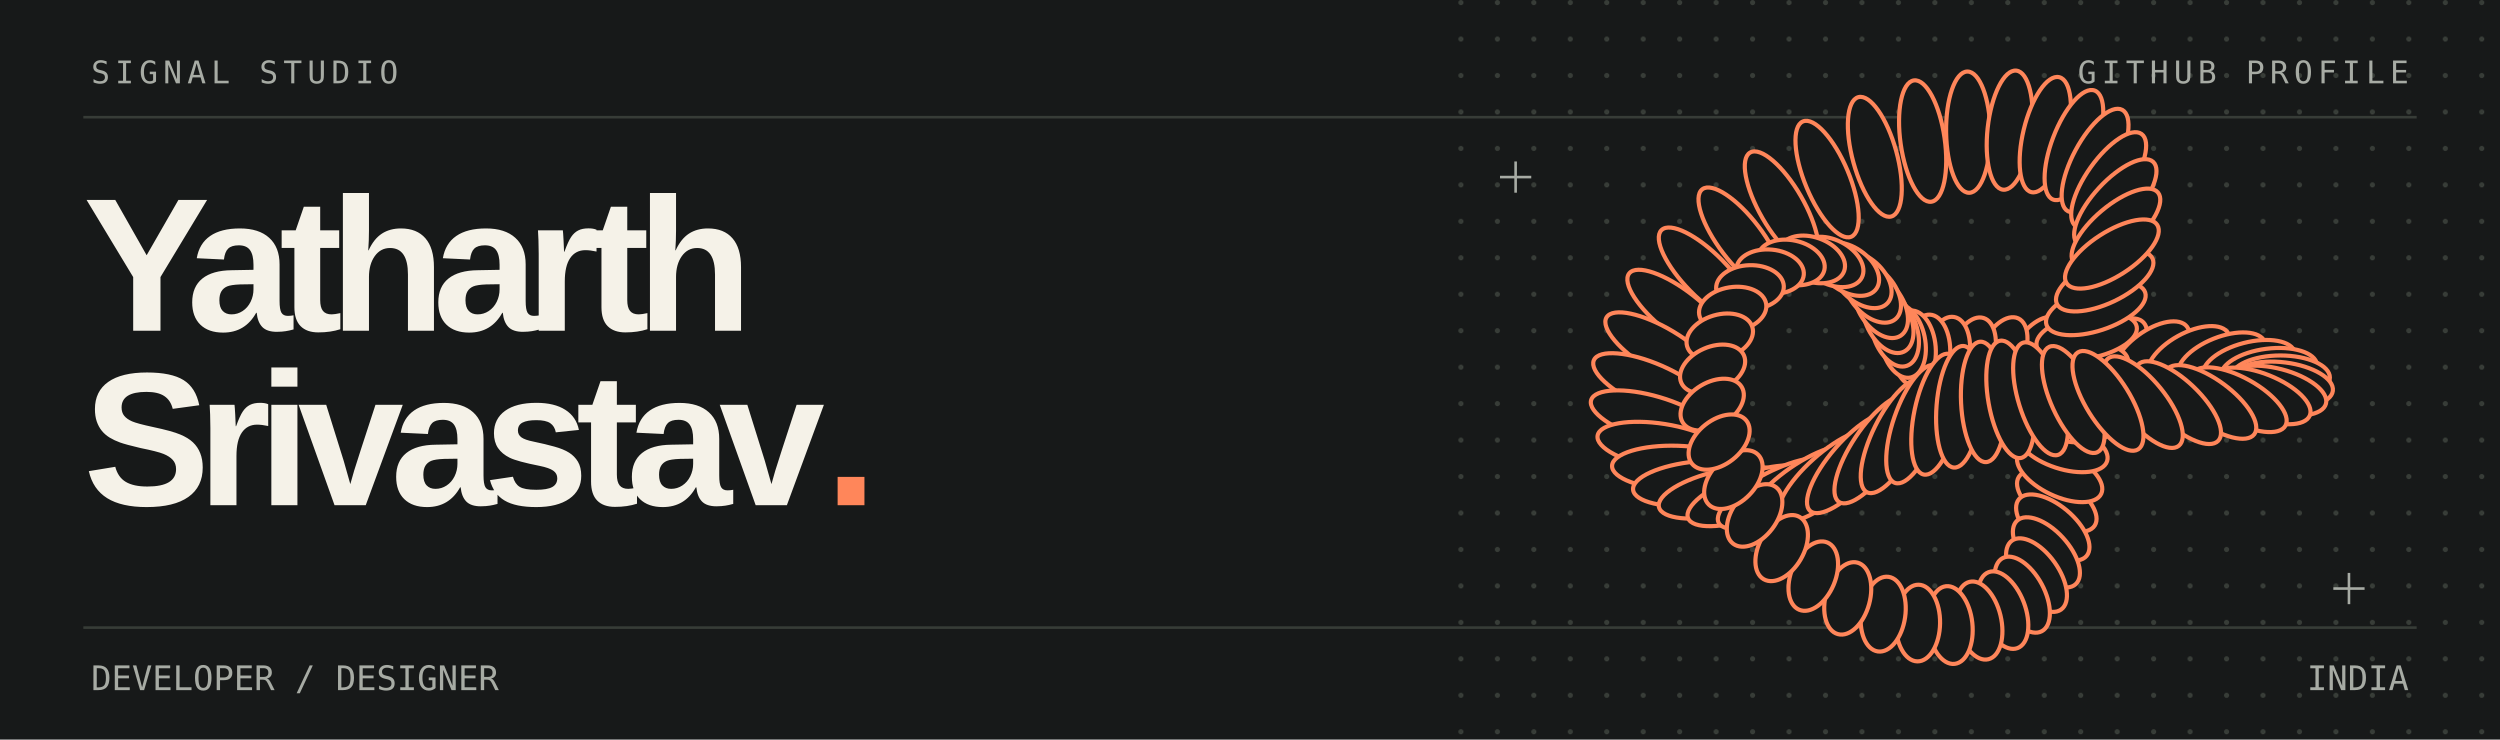
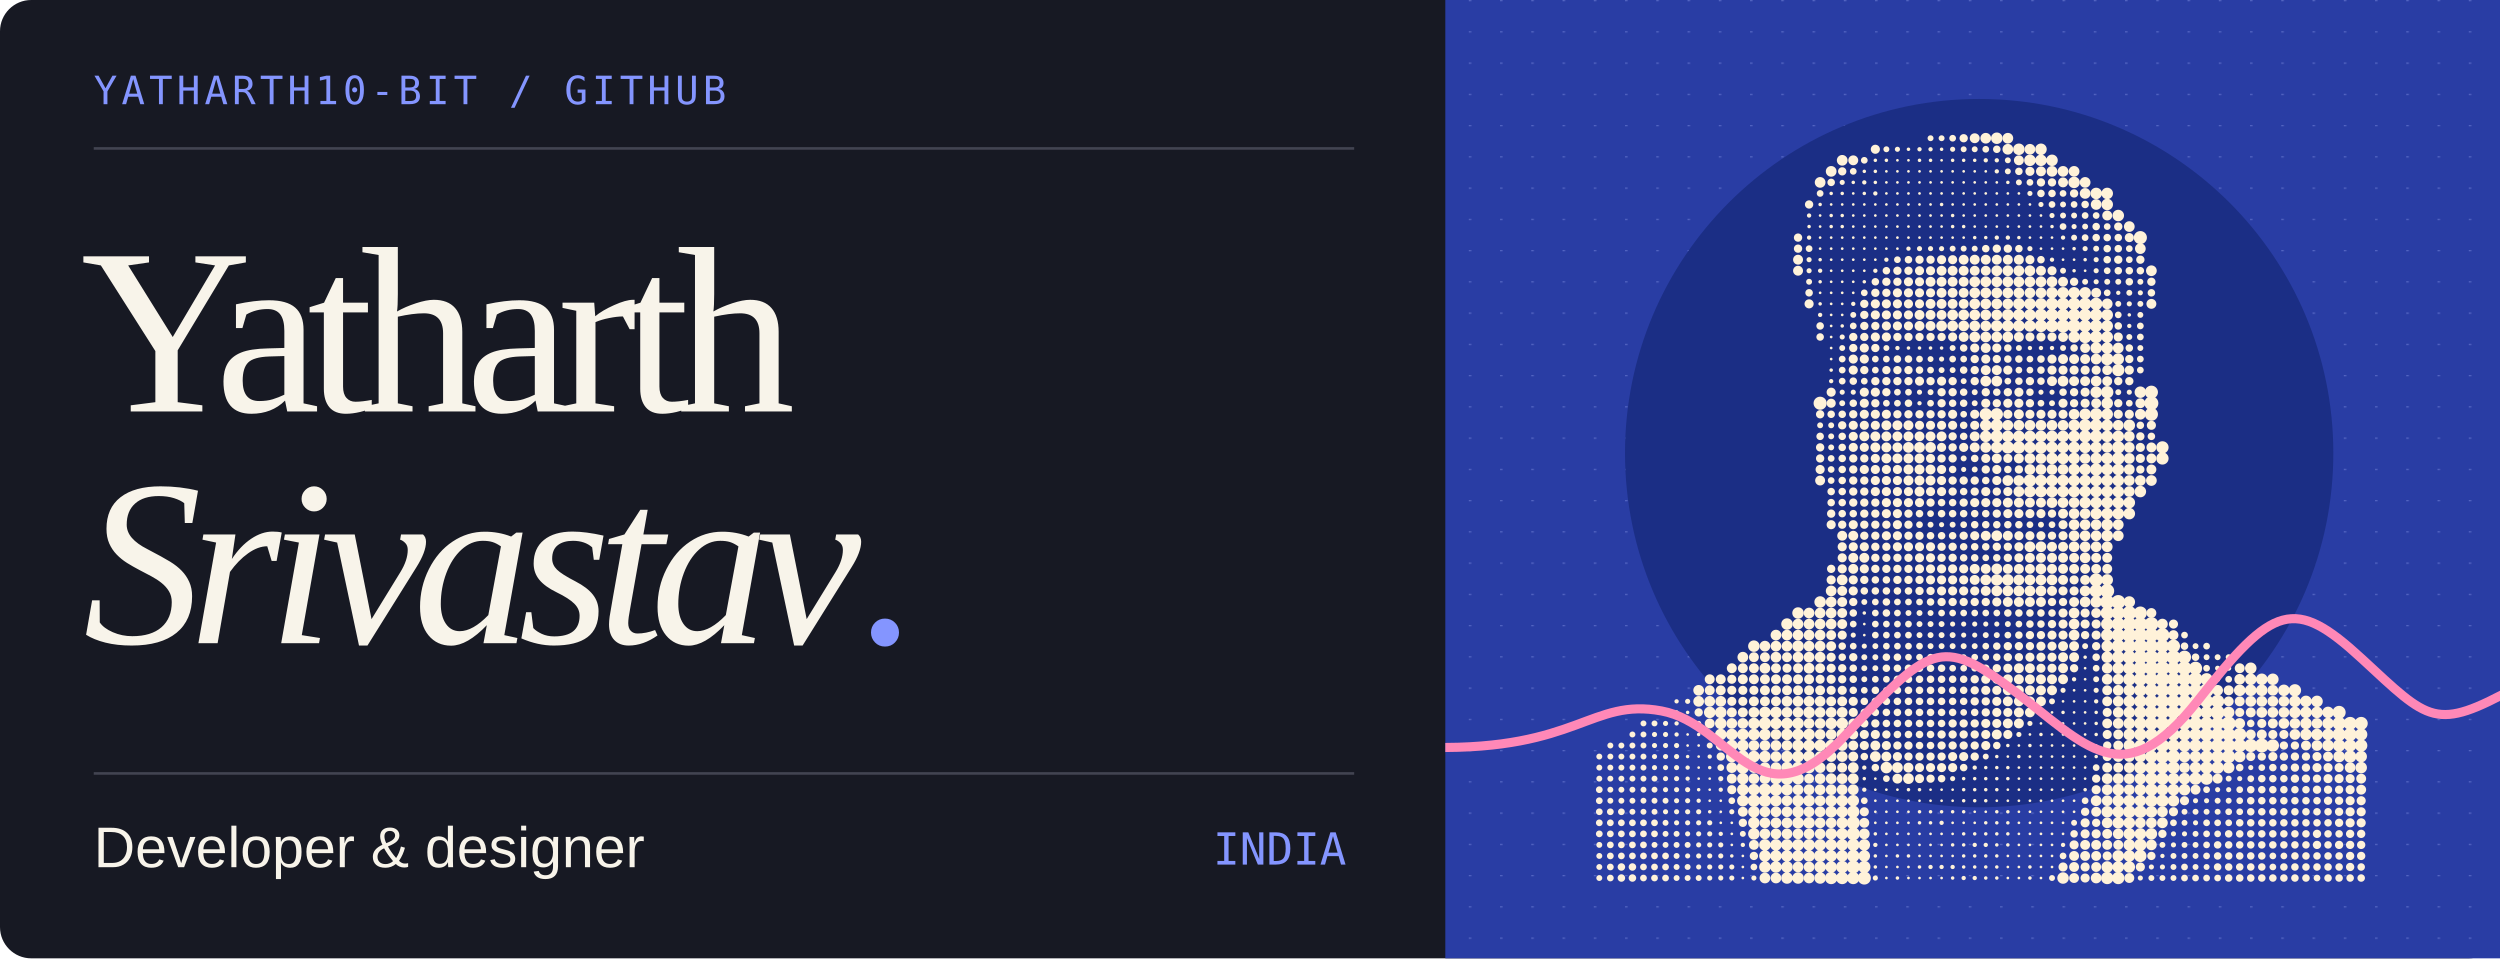
- <svg xmlns="http://www.w3.org/2000/svg" viewBox="0 0 960 284" role="img" aria-labelledby="t d">
+ <svg xmlns="http://www.w3.org/2000/svg" viewBox="0 0 960 368" role="img" aria-labelledby="title desc">
  <defs>
-     <pattern id="dots" width="14" height="14" patternUnits="userSpaceOnUse">
-       <circle fill="#373c37" cx="1" cy="1" r="1" />
+     <clipPath id="plate">
+       <rect x="555" y="0" width="405" height="368" />
+     </clipPath>
+     <pattern id="screen" width="12" height="12" patternUnits="userSpaceOnUse">
+       <path d="M0 0h1" stroke="#abb7ff" stroke-opacity=".3" />
    </pattern>
  </defs>
-   <style>@keyframes enter{from{opacity:.45;transform:translateY(3px)}to{opacity:1;transform:none}}@media(prefers-reduced-motion:no-preference){.sculpture{animation:enter 1.3s ease-out both}}</style>
-   <rect width="960" height="284" fill="#171919" />
-   <rect x="555" width="405" height="284" fill="url(#dots)" />
-   <path d="M32 45H928M32 241H928" stroke="#373c37" />
-   <g font-family="ui-monospace, SFMono-Regular, Consolas, monospace" font-size="12" fill="#a7aba4" letter-spacing="2">
-     <text x="35" y="32">SIGNAL STUDIO</text>
-     <text x="925" y="32" text-anchor="end">GITHUB PROFILE</text>
+   <style>@media(prefers-reduced-motion:no-preference){.trace{stroke-dasharray:1;animation:draw 2.8s ease-out 1 both}@keyframes draw{from{stroke-dashoffset:1}to{stroke-dashoffset:0}}}</style>
+   <rect width="960" height="368" rx="12" fill="#171923" />
+   <g clip-path="url(#plate)">
+     <rect x="555" width="405" height="368" fill="#293da4" />
+     <rect x="555" width="405" height="368" fill="url(#screen)" />
+     <circle cx="760" cy="174" r="136" fill="#1b2e85" />
+     <g transform="translate(612 34) scale(1.06)" fill="none" stroke="#fff2d9" stroke-linecap="round">
+       <path d="" stroke-width="0.68" />
+       <path d="M110 26h.02M114 26h.02M126 26h.02M106 30h.02M110 30h.02M114 30h.02M118 30h.02M122 30h.02M126 30h.02M130 30h.02M134 30h.02M138 30h.02M142 30h.02M106 34h.02M110 34h.02M114 34h.02M118 34h.02M122 34h.02M126 34h.02M130 34h.02M134 34h.02M138 34h.02M142 34h.02M146 34h.02M94 38h.02M106 38h.02M110 38h.02M114 38h.02M118 38h.02M122 38h.02M126 38h.02M130 38h.02M134 38h.02M138 38h.02M142 38h.02M146 38h.02M150 38h.02M154 38h.02M86 42h.02M90 42h.02M94 42h.02M98 42h.02M102 42h.02M106 42h.02M110 42h.02M114 42h.02M118 42h.02M122 42h.02M130 42h.02M134 42h.02M138 42h.02M142 42h.02M146 42h.02M150 42h.02M154 42h.02M158 42h.02M82 46h.02M94 46h.02M98 46h.02M102 46h.02M106 46h.02M110 46h.02M114 46h.02M118 46h.02M122 46h.02M126 46h.02M134 46h.02M138 46h.02M142 46h.02M146 46h.02M150 46h.02M154 46h.02M158 46h.02M162 46h.02M82 50h.02M94 50h.02M98 50h.02M102 50h.02M106 50h.02M110 50h.02M114 50h.02M118 50h.02M122 50h.02M126 50h.02M138 50h.02M142 50h.02M146 50h.02M150 50h.02M154 50h.02M158 50h.02M162 50h.02M82 54h.02M86 54h.02M90 54h.02M94 54h.02M98 54h.02M102 54h.02M106 54h.02M110 54h.02M114 54h.02M118 54h.02M122 54h.02M126 54h.02M130 54h.02M134 54h.02M158 54h.02M162 54h.02M166 54h.02M82 58h.02M86 58h.02M90 58h.02M94 58h.02M98 58h.02M102 58h.02M106 58h.02M110 58h.02M162 58h.02M166 58h.02M170 58h.02M86 62h.02M90 62h.02M94 62h.02M98 62h.02M102 62h.02M170 62h.02M174 62h.02M86 66h.02M90 66h.02M94 66h.02M98 66h.02M178 66h.02M86 70h.02M90 70h.02M94 70h.02M82 74h.02M86 74h.02M90 74h.02M94 74h.02M86 78h.02M90 78h.02M86 82h.02M90 82h.02M86 86h.02M86 90h.02M86 94h.02M86 98h.02M98 194h.02M98 198h.02M178 210h.02M178 214h.02M174 218h.02M178 218h.02M170 222h.02M174 222h.02M178 222h.02M166 226h.02M174 226h.02M178 226h.02M34 230h.02M162 230h.02M170 230h.02M174 230h.02M178 230h.02M34 234h.02M158 234h.02M166 234h.02M170 234h.02M174 234h.02M178 234h.02M34 238h.02M38 238h.02M154 238h.02M162 238h.02M166 238h.02M170 238h.02M174 238h.02M178 238h.02M182 238h.02M38 242h.02M150 242h.02M158 242h.02M162 242h.02M166 242h.02M170 242h.02M174 242h.02M178 242h.02M38 246h.02M154 246h.02M158 246h.02M162 246h.02M166 246h.02M170 246h.02M174 246h.02M178 246h.02M38 250h.02M42 250h.02M102 250h.02M154 250h.02M158 250h.02M162 250h.02M166 250h.02M170 250h.02M174 250h.02M178 250h.02M42 254h.02M102 254h.02M106 254h.02M110 254h.02M122 254h.02M126 254h.02M130 254h.02M150 254h.02M154 254h.02M158 254h.02M162 254h.02M166 254h.02M170 254h.02M174 254h.02M42 258h.02M46 258h.02M102 258h.02M106 258h.02M110 258h.02M114 258h.02M118 258h.02M122 258h.02M126 258h.02M130 258h.02M146 258h.02M150 258h.02M154 258h.02M158 258h.02M162 258h.02M166 258h.02M170 258h.02M174 258h.02M46 262h.02M102 262h.02M106 262h.02M110 262h.02M114 262h.02M138 262h.02M142 262h.02M154 262h.02M158 262h.02M162 262h.02M166 262h.02M170 262h.02M174 262h.02M46 266h.02M50 266h.02M102 266h.02M106 266h.02M110 266h.02M114 266h.02M130 266h.02M134 266h.02M138 266h.02M154 266h.02M158 266h.02M162 266h.02M166 266h.02M170 266h.02M50 270h.02M106 270h.02M110 270h.02M114 270h.02M118 270h.02M122 270h.02M126 270h.02M130 270h.02M154 270h.02M158 270h.02M162 270h.02M166 270h.02M170 270h.02M50 274h.02M106 274h.02M110 274h.02M114 274h.02M118 274h.02M122 274h.02M126 274h.02M154 274h.02M158 274h.02M162 274h.02M166 274h.02M54 278h.02M106 278h.02M118 278h.02M122 278h.02M126 278h.02M130 278h.02M150 278h.02M154 278h.02M158 278h.02M162 278h.02M166 278h.02M54 282h.02M106 282h.02M110 282h.02M114 282h.02M150 282h.02M154 282h.02M162 282h.02M166 282h.02M54 286h.02M106 286h.02M114 286h.02M118 286h.02M122 286h.02M126 286h.02M150 286h.02M154 286h.02M162 286h.02" stroke-width="0.97" />
+       <path d="M114 22h.02M126 22h.02M102 26h.02M106 26h.02M118 26h.02M122 26h.02M130 26h.02M134 26h.02M138 26h.02M98 30h.02M102 30h.02M94 34h.02M102 34h.02M150 34h.02M86 38h.02M90 38h.02M98 38h.02M82 42h.02M126 42h.02M86 46h.02M90 46h.02M130 46h.02M78 50h.02M86 50h.02M90 50h.02M130 50h.02M134 50h.02M166 50h.02M138 54h.02M142 54h.02M154 54h.02M174 58h.02M82 62h.02M178 62h.02M174 66h.02M82 70h.02M98 70h.02M82 78h.02M194 82h.02M90 86h.02M114 94h.02M118 94h.02M122 94h.02M126 94h.02M86 102h.02M98 190h.02M178 206h.02M34 226h.02M170 226h.02M182 226h.02M166 230h.02M182 230h.02M38 234h.02M162 234h.02M182 234h.02M150 238h.02M158 238h.02M34 242h.02M146 242h.02M154 242h.02M182 242h.02M42 246h.02M142 246h.02M146 246h.02M150 246h.02M98 250h.02M134 250h.02M138 250h.02M142 250h.02M146 250h.02M150 250h.02M38 254h.02M114 254h.02M118 254h.02M134 254h.02M138 254h.02M142 254h.02M146 254h.02M178 254h.02M134 258h.02M138 258h.02M142 258h.02M42 262h.02M118 262h.02M122 262h.02M126 262h.02M130 262h.02M134 262h.02M146 262h.02M150 262h.02M118 266h.02M122 266h.02M142 266h.02M146 266h.02M150 266h.02M102 270h.02M134 270h.02M138 270h.02M142 270h.02M146 270h.02M150 270h.02M130 274h.02M134 274h.02M146 274h.02M150 274h.02M50 278h.02M102 278h.02M110 278h.02M114 278h.02M134 278h.02M138 278h.02M142 278h.02M146 278h.02M102 282h.02M118 282h.02M134 282h.02M138 282h.02M142 282h.02M146 282h.02M158 282h.02M110 286h.02M130 286h.02M142 286h.02M146 286h.02M158 286h.02" stroke-width="1.26" />
+       <path d="M118 22h.02M122 22h.02M142 26h.02M146 26h.02M146 30h.02M98 34h.02M102 38h.02M78 46h.02M78 54h.02M146 54h.02M150 54h.02M170 54h.02M114 58h.02M106 62h.02M166 62h.02M82 66h.02M102 66h.02M190 74h.02M94 78h.02M82 82h.02M194 86h.02M110 94h.02M158 94h.02M162 94h.02M166 94h.02M86 106h.02M118 114h.02M174 214h.02M30 222h.02M182 222h.02M30 226h.02M30 230h.02M30 234h.02M42 242h.02M34 246h.02M98 246h.02M138 246h.02M34 250h.02M46 254h.02M98 254h.02M38 258h.02M126 266h.02M46 270h.02M54 274h.02M102 274h.02M138 274h.02M142 274h.02M170 274h.02M206 278h.02M122 282h.02M126 282h.02M130 282h.02M134 286h.02M138 286h.02" stroke-width="1.55" />
+       <path d="M110 22h.02M130 22h.02M90 34h.02M158 38h.02M162 42h.02M166 46h.02M174 50h.02M118 58h.02M122 58h.02M126 58h.02M158 58h.02M178 58h.02M78 62h.02M182 62h.02M78 66h.02M182 66h.02M182 70h.02M198 74h.02M194 78h.02M90 90h.02M126 98h.02M90 110h.02M94 110h.02M118 110h.02M162 110h.02M166 110h.02M194 110h.02M134 138h.02M126 158h.02M130 194h.02M134 194h.02M138 194h.02M142 194h.02M146 194h.02M94 198h.02M134 198h.02M138 198h.02M98 202h.02M226 210h.02M230 210h.02M226 214h.02M170 218h.02M182 218h.02M34 222h.02M26 226h.02M162 226h.02M26 230h.02M38 230h.02M158 230h.02M22 234h.02M26 234h.02M154 234h.02M22 238h.02M26 238h.02M30 238h.02M22 242h.02M26 242h.02M30 242h.02M22 246h.02M26 246h.02M30 246h.02M238 246h.02M26 250h.02M30 250h.02M46 250h.02M130 250h.02M234 250h.02M26 254h.02M30 254h.02M34 254h.02M226 254h.02M230 254h.02M30 258h.02M34 258h.02M218 258h.02M222 258h.02M26 262h.02M30 262h.02M34 262h.02M38 262h.02M50 262h.02M30 266h.02M34 266h.02M38 266h.02M42 266h.02M218 266h.02M34 270h.02M38 270h.02M42 270h.02M210 270h.02M214 270h.02M38 274h.02M42 274h.02M46 274h.02M210 274h.02M34 278h.02M38 278h.02M42 278h.02M46 278h.02M38 282h.02M42 282h.02M46 282h.02M50 282h.02M202 282h.02M206 282h.02M42 286h.02M46 286h.02M50 286h.02M58 286h.02M102 286h.02M198 286h.02" stroke-width="1.84" />
+       <path d="M122 18h.02M126 18h.02M106 22h.02M134 22h.02M138 22h.02M150 26h.02M150 30h.02M154 34h.02M170 42h.02M170 46h.02M174 46h.02M178 50h.02M174 54h.02M130 58h.02M134 58h.02M138 58h.02M182 58h.02M170 66h.02M78 70h.02M178 70h.02M186 70h.02M190 70h.02M198 70h.02M194 74h.02M190 78h.02M198 78h.02M94 82h.02M198 82h.02M194 90h.02M90 94h.02M106 94h.02M130 94h.02M154 94h.02M170 94h.02M198 94h.02M122 98h.02M126 102h.02M130 102h.02M134 106h.02M122 110h.02M138 110h.02M190 110h.02M90 114h.02M138 114h.02M166 114h.02M82 122h.02M86 122h.02M86 126h.02M86 130h.02M134 134h.02M138 138h.02M122 158h.02M130 158h.02M162 158h.02M98 186h.02M114 190h.02M118 190h.02M122 190h.02M118 194h.02M122 194h.02M126 194h.02M150 194h.02M118 198h.02M122 198h.02M126 198h.02M130 198h.02M142 198h.02M146 198h.02M102 202h.02M122 202h.02M126 202h.02M130 202h.02M134 202h.02M138 202h.02M178 202h.02M218 202h.02M98 206h.02M102 206h.02M130 206h.02M134 206h.02M222 206h.02M226 206h.02M230 206h.02M98 210h.02M102 210h.02M98 214h.02M182 214h.02M166 222h.02M18 230h.02M22 230h.02M14 234h.02M18 234h.02M6 238h.02M10 238h.02M14 238h.02M18 238h.02M42 238h.02M2 242h.02M6 242h.02M10 242h.02M14 242h.02M18 242h.02M142 242h.02M2 246h.02M6 246h.02M10 246h.02M14 246h.02M18 246h.02M2 250h.02M6 250h.02M10 250h.02M14 250h.02M18 250h.02M22 250h.02M230 250h.02M6 254h.02M10 254h.02M14 254h.02M18 254h.02M22 254h.02M6 258h.02M10 258h.02M14 258h.02M18 258h.02M22 258h.02M26 258h.02M226 258h.02M230 258h.02M14 262h.02M18 262h.02M22 262h.02M214 262h.02M218 262h.02M222 262h.02M226 262h.02M26 266h.02M174 266h.02M214 266h.02M26 270h.02M30 270h.02M54 270h.02M218 270h.02M2 274h.02M22 274h.02M26 274h.02M30 274h.02M34 274h.02M206 274h.02M214 274h.02M218 274h.02M2 278h.02M30 278h.02M210 278h.02M214 278h.02M218 278h.02M2 282h.02M30 282h.02M34 282h.02M210 282h.02M218 282h.02M222 282h.02M2 286h.02M30 286h.02M34 286h.02M38 286h.02M166 286h.02M202 286h.02M206 286h.02M210 286h.02" stroke-width="2.13" />
+       <path d="M130 18h.02M142 22h.02M98 26h.02M94 30h.02M158 34h.02M82 38h.02M170 38h.02M166 42h.02M174 42h.02M178 46h.02M182 46h.02M170 50h.02M186 50h.02M178 54h.02M78 58h.02M194 58h.02M110 62h.02M194 62h.02M186 66h.02M98 74h.02M186 74h.02M190 82h.02M94 86h.02M198 86h.02M198 90h.02M90 98h.02M102 98h.02M106 98h.02M118 98h.02M130 98h.02M134 98h.02M158 98h.02M198 98h.02M90 102h.02M102 102h.02M122 102h.02M154 102h.02M158 102h.02M198 102h.02M90 106h.02M98 106h.02M150 106h.02M110 110h.02M114 110h.02M106 114h.02M110 114h.02M122 114h.02M162 114h.02M194 114h.02M134 118h.02M86 134h.02M86 138h.02M86 142h.02M122 154h.02M118 158h.02M134 158h.02M158 158h.02M166 158h.02M142 170h.02M102 186h.02M110 186h.02M114 186h.02M118 186h.02M102 190h.02M110 190h.02M126 190h.02M130 190h.02M134 190h.02M138 190h.02M142 190h.02M146 190h.02M94 194h.02M102 194h.02M106 194h.02M110 194h.02M114 194h.02M154 194h.02M102 198h.02M106 198h.02M110 198h.02M114 198h.02M150 198h.02M214 198h.02M94 202h.02M106 202h.02M110 202h.02M114 202h.02M118 202h.02M142 202h.02M222 202h.02M114 206h.02M118 206h.02M122 206h.02M126 206h.02M138 206h.02M142 206h.02M130 210h.02M134 210h.02M138 210h.02M182 210h.02M222 210h.02M102 214h.02M106 214h.02M230 214h.02M98 218h.02M106 218h.02M134 226h.02M46 246h.02M182 246h.02M242 246h.02M106 250h.02M238 250h.02M2 254h.02M222 254h.02M234 254h.02M2 258h.02M50 258h.02M98 258h.02M178 258h.02M234 258h.02M2 262h.02M6 262h.02M10 262h.02M230 262h.02M234 262h.02M2 266h.02M6 266h.02M10 266h.02M14 266h.02M18 266h.02M22 266h.02M210 266h.02M222 266h.02M226 266h.02M230 266h.02M2 270h.02M6 270h.02M10 270h.02M14 270h.02M18 270h.02M22 270h.02M222 270h.02M226 270h.02M6 274h.02M10 274h.02M14 274h.02M18 274h.02M222 274h.02M6 278h.02M10 278h.02M14 278h.02M18 278h.02M22 278h.02M26 278h.02M170 278h.02M222 278h.02M246 278h.02M250 278h.02M6 282h.02M18 282h.02M22 282h.02M26 282h.02M58 282h.02M214 282h.02M246 282h.02M6 286h.02M18 286h.02M22 286h.02M26 286h.02M214 286h.02M218 286h.02M222 286h.02M226 286h.02M262 286h.02" stroke-width="2.42" />
+       <path d="M146 22h.02M154 30h.02M86 34h.02M162 38h.02M166 38h.02M178 42h.02M182 50h.02M182 54h.02M186 54h.02M190 54h.02M142 58h.02M154 58h.02M186 58h.02M190 58h.02M114 62h.02M162 62h.02M186 62h.02M106 66h.02M190 66h.02M194 66h.02M198 66h.02M102 70h.02M194 70h.02M78 74h.02M202 74h.02M82 86h.02M190 86h.02M82 90h.02M134 94h.02M150 94h.02M174 94h.02M194 94h.02M110 98h.02M114 98h.02M150 98h.02M154 98h.02M162 98h.02M118 102h.02M134 102h.02M162 102h.02M94 106h.02M154 106h.02M162 106h.02M134 110h.02M146 110h.02M158 110h.02M170 110h.02M94 114h.02M114 114h.02M130 114h.02M134 114h.02M86 118h.02M90 118h.02M134 122h.02M198 122h.02M82 126h.02M90 126h.02M134 126h.02M202 126h.02M90 130h.02M90 134h.02M138 134h.02M90 138h.02M130 138h.02M150 138h.02M90 142h.02M142 142h.02M86 146h.02M90 146h.02M134 146h.02M86 150h.02M90 150h.02M126 150h.02M130 150h.02M90 154h.02M94 154h.02M118 154h.02M126 154h.02M130 154h.02M134 154h.02M138 154h.02M142 154h.02M138 158h.02M142 158h.02M146 158h.02M150 158h.02M154 158h.02M122 162h.02M126 162h.02M130 162h.02M134 166h.02M138 166h.02M142 166h.02M134 170h.02M138 170h.02M146 170h.02M102 178h.02M106 178h.02M98 182h.02M102 182h.02M106 182h.02M110 182h.02M114 182h.02M106 186h.02M122 186h.02M94 190h.02M106 190h.02M150 190h.02M154 190h.02M158 190h.02M162 190h.02M166 190h.02M158 194h.02M162 194h.02M154 198h.02M90 202h.02M146 202h.02M214 202h.02M90 206h.02M106 206h.02M110 206h.02M146 206h.02M182 206h.02M218 206h.02M94 210h.02M106 210h.02M110 210h.02M114 210h.02M118 210h.02M122 210h.02M126 210h.02M142 210h.02M94 214h.02M110 214h.02M114 214h.02M118 214h.02M122 214h.02M126 214h.02M130 214h.02M134 214h.02M94 218h.02M102 218h.02M110 218h.02M114 218h.02M118 218h.02M122 218h.02M126 218h.02M130 218h.02M134 218h.02M98 222h.02M102 222h.02M106 222h.02M110 222h.02M114 222h.02M118 222h.02M122 222h.02M126 222h.02M130 222h.02M134 222h.02M98 226h.02M102 226h.02M106 226h.02M110 226h.02M114 226h.02M118 226h.02M122 226h.02M126 226h.02M130 226h.02M138 226h.02M106 230h.02M110 230h.02M114 230h.02M118 230h.02M122 230h.02M126 230h.02M238 230h.02M42 234h.02M110 234h.02M114 234h.02M118 234h.02M122 234h.02M118 238h.02M122 238h.02M146 238h.02M98 242h.02M102 246h.02M134 246h.02M234 246h.02M246 246h.02M250 246h.02M126 250h.02M242 250h.02M246 250h.02M250 250h.02M238 254h.02M242 254h.02M246 254h.02M250 254h.02M254 254h.02M258 254h.02M238 258h.02M242 258h.02M246 258h.02M250 258h.02M254 258h.02M258 258h.02M262 258h.02M238 262h.02M242 262h.02M246 262h.02M250 262h.02M254 262h.02M258 262h.02M262 262h.02M266 262h.02M234 266h.02M238 266h.02M242 266h.02M246 266h.02M250 266h.02M254 266h.02M258 266h.02M262 266h.02M266 266h.02M174 270h.02M230 270h.02M234 270h.02M238 270h.02M242 270h.02M246 270h.02M250 270h.02M254 270h.02M258 270h.02M266 270h.02M270 270h.02M226 274h.02M230 274h.02M234 274h.02M238 274h.02M242 274h.02M246 274h.02M250 274h.02M254 274h.02M258 274h.02M266 274h.02M226 278h.02M230 278h.02M234 278h.02M238 278h.02M242 278h.02M254 278h.02M258 278h.02M262 278h.02M266 278h.02M270 278h.02M10 282h.02M14 282h.02M226 282h.02M230 282h.02M234 282h.02M238 282h.02M242 282h.02M250 282h.02M254 282h.02M258 282h.02M262 282h.02M266 282h.02M270 282h.02M278 282h.02M10 286h.02M14 286h.02M230 286h.02M234 286h.02M238 286h.02M242 286h.02M246 286h.02M250 286h.02M254 286h.02M258 286h.02M266 286h.02M270 286h.02M274 286h.02M278 286h.02" stroke-width="2.71" />
+       <path d="M134 18h.02M90 30h.02M162 34h.02M166 34h.02M174 38h.02M78 42h.02M190 50h.02M74 54h.02M74 58h.02M146 58h.02M150 58h.02M118 62h.02M122 62h.02M190 62h.02M198 62h.02M110 66h.02M114 66h.02M106 70h.02M110 70h.02M174 70h.02M202 70h.02M102 74h.02M106 74h.02M98 78h.02M98 82h.02M98 86h.02M102 86h.02M94 90h.02M98 90h.02M110 90h.02M114 90h.02M118 90h.02M122 90h.02M126 90h.02M94 94h.02M102 94h.02M138 98h.02M146 98h.02M194 98h.02M98 102h.02M106 102h.02M110 102h.02M114 102h.02M138 102h.02M102 106h.02M106 106h.02M110 106h.02M114 106h.02M122 106h.02M130 106h.02M138 106h.02M158 106h.02M190 106h.02M194 106h.02M106 110h.02M126 110h.02M130 110h.02M142 110h.02M150 110h.02M174 110h.02M102 114h.02M126 114h.02M146 114h.02M158 114h.02M174 114h.02M190 114h.02M82 118h.02M94 118h.02M110 118h.02M114 118h.02M118 118h.02M122 118h.02M126 118h.02M90 122h.02M130 126h.02M198 126h.02M82 130h.02M130 130h.02M82 134h.02M94 134h.02M98 134h.02M126 134h.02M130 134h.02M94 138h.02M142 138h.02M154 138h.02M198 138h.02M94 142h.02M98 142h.02M130 142h.02M134 142h.02M138 142h.02M94 146h.02M98 146h.02M130 146h.02M138 146h.02M146 146h.02M94 150h.02M98 150h.02M102 150h.02M122 150h.02M134 150h.02M86 154h.02M98 154h.02M102 154h.02M114 154h.02M146 154h.02M166 154h.02M90 158h.02M98 158h.02M102 158h.02M106 158h.02M114 158h.02M98 162h.02M102 162h.02M114 162h.02M118 162h.02M134 162h.02M166 162h.02M102 166h.02M106 166h.02M126 166h.02M130 166h.02M146 166h.02M150 166h.02M102 170h.02M106 170h.02M110 170h.02M114 170h.02M126 170h.02M130 170h.02M150 170h.02M86 174h.02M102 174h.02M106 174h.02M110 174h.02M114 174h.02M98 178h.02M110 178h.02M114 178h.02M118 178h.02M118 182h.02M122 182h.02M94 186h.02M126 186h.02M130 186h.02M134 186h.02M138 186h.02M142 186h.02M166 186h.02M170 186h.02M166 194h.02M158 198h.02M162 198h.02M178 198h.02M150 202h.02M154 202h.02M158 202h.02M182 202h.02M94 206h.02M150 206h.02M154 206h.02M90 210h.02M146 210h.02M174 210h.02M90 214h.02M138 214h.02M138 218h.02M138 222h.02M142 222h.02M38 226h.02M142 226h.02M98 230h.02M102 230h.02M130 230h.02M134 230h.02M138 230h.02M106 234h.02M126 234h.02M130 234h.02M134 234h.02M138 234h.02M110 238h.02M114 238h.02M126 238h.02M130 238h.02M134 238h.02M138 238h.02M186 238h.02M250 238h.02M254 238h.02M46 242h.02M114 242h.02M118 242h.02M122 242h.02M126 242h.02M138 242h.02M242 242h.02M250 242h.02M254 242h.02M258 242h.02M254 246h.02M258 246h.02M122 250h.02M182 250h.02M254 250h.02M258 250h.02M262 250h.02M262 254h.02M266 254h.02M270 254h.02M266 258h.02M270 258h.02M178 262h.02M270 262h.02M54 266h.02M182 266h.02M270 266h.02M206 270h.02M262 270h.02M274 270h.02M278 270h.02M262 274h.02M270 274h.02M274 274h.02M278 274h.02M58 278h.02M202 278h.02M274 278h.02M278 278h.02M274 282h.02" stroke-width="3.00" />
+       <path d="M102 22h.02M158 30h.02M194 54h.02M126 62h.02M130 62h.02M158 62h.02M118 66h.02M122 66h.02M166 66h.02M114 70h.02M118 70h.02M110 74h.02M114 74h.02M118 74h.02M122 74h.02M78 78h.02M102 78h.02M106 78h.02M110 78h.02M114 78h.02M118 78h.02M102 82h.02M106 82h.02M110 82h.02M114 82h.02M106 86h.02M110 86h.02M114 86h.02M102 90h.02M106 90h.02M130 90h.02M158 90h.02M162 90h.02M166 90h.02M190 90h.02M98 94h.02M138 94h.02M146 94h.02M94 98h.02M98 98h.02M142 98h.02M166 98h.02M94 102h.02M150 102h.02M166 102h.02M170 102h.02M174 102h.02M178 102h.02M182 102h.02M194 102h.02M118 106h.02M126 106h.02M86 110h.02M98 110h.02M102 110h.02M154 110h.02M178 110h.02M86 114h.02M98 114h.02M142 114h.02M150 114h.02M154 114h.02M170 114h.02M178 114h.02M98 118h.02M102 118h.02M106 118h.02M130 118h.02M138 118h.02M150 118h.02M158 118h.02M162 118h.02M166 118h.02M170 118h.02M190 118h.02M194 118h.02M94 122h.02M98 122h.02M102 122h.02M118 122h.02M122 122h.02M126 122h.02M130 122h.02M138 122h.02M202 122h.02M94 126h.02M94 130h.02M98 130h.02M126 130h.02M134 130h.02M198 130h.02M102 134h.02M122 134h.02M142 134h.02M150 134h.02M198 134h.02M82 138h.02M98 138h.02M102 138h.02M106 138h.02M110 138h.02M126 138h.02M146 138h.02M102 142h.02M106 142h.02M110 142h.02M126 142h.02M146 142h.02M102 146h.02M106 146h.02M110 146h.02M114 146h.02M122 146h.02M126 146h.02M142 146h.02M150 146h.02M106 150h.02M110 150h.02M114 150h.02M118 150h.02M138 150h.02M142 150h.02M146 150h.02M106 154h.02M110 154h.02M150 154h.02M154 154h.02M158 154h.02M162 154h.02M86 158h.02M94 158h.02M110 158h.02M170 158h.02M106 162h.02M110 162h.02M138 162h.02M154 162h.02M158 162h.02M162 162h.02M170 162h.02M90 166h.02M94 166h.02M98 166h.02M110 166h.02M114 166h.02M118 166h.02M122 166h.02M154 166h.02M90 170h.02M118 170h.02M122 170h.02M154 170h.02M90 174h.02M98 174h.02M118 174h.02M122 174h.02M126 174h.02M130 174h.02M134 174h.02M86 178h.02M94 178h.02M122 178h.02M126 178h.02M130 178h.02M134 178h.02M174 178h.02M94 182h.02M126 182h.02M130 182h.02M134 182h.02M138 182h.02M170 182h.02M174 182h.02M146 186h.02M170 190h.02M178 190h.02M170 194h.02M178 194h.02M182 194h.02M210 194h.02M90 198h.02M166 198h.02M170 198h.02M182 198h.02M162 202h.02M166 202h.02M86 206h.02M158 206h.02M162 206h.02M166 206h.02M70 210h.02M86 210h.02M150 210h.02M162 210h.02M166 210h.02M50 214h.02M82 214h.02M86 214h.02M142 214h.02M146 214h.02M50 218h.02M54 218h.02M58 218h.02M86 218h.02M90 218h.02M142 218h.02M146 218h.02M50 222h.02M54 222h.02M94 222h.02M146 222h.02M94 226h.02M146 226h.02M150 226h.02M186 226h.02M234 226h.02M142 230h.02M146 230h.02M242 230h.02M98 234h.02M102 234h.02M142 234h.02M150 234h.02M186 234h.02M246 234h.02M250 234h.02M98 238h.02M106 238h.02M142 238h.02M110 242h.02M130 242h.02M134 242h.02M186 242h.02M238 242h.02M246 242h.02M262 242h.02M118 246h.02M122 246h.02M126 246h.02M130 246h.02M262 246h.02M266 246h.02M270 246h.02M118 250h.02M266 250h.02M270 250h.02M274 250h.02M50 254h.02M182 254h.02M274 254h.02M214 258h.02M274 258h.02M278 258h.02M98 262h.02M210 262h.02M274 262h.02M278 262h.02M178 266h.02M274 266h.02M278 266h.02M178 270h.02M182 270h.02M174 274h.02M186 278h.02M170 282h.02M178 282h.02M198 282h.02M178 286h.02" stroke-width="3.29" />
+       <path d="M138 18h.02M94 26h.02M154 26h.02M162 30h.02M170 34h.02M186 46h.02M74 62h.02M134 62h.02M138 62h.02M142 62h.02M146 62h.02M150 62h.02M154 62h.02M74 66h.02M126 66h.02M130 66h.02M134 66h.02M138 66h.02M142 66h.02M162 66h.02M122 70h.02M126 70h.02M130 70h.02M134 70h.02M170 70h.02M126 74h.02M130 74h.02M134 74h.02M182 74h.02M122 78h.02M126 78h.02M130 78h.02M134 78h.02M202 78h.02M118 82h.02M122 82h.02M126 82h.02M118 86h.02M122 86h.02M134 90h.02M154 90h.02M170 90h.02M142 94h.02M178 94h.02M170 98h.02M174 98h.02M178 98h.02M142 102h.02M146 102h.02M186 102h.02M166 106h.02M174 106h.02M178 106h.02M186 106h.02M182 114h.02M198 114h.02M154 118h.02M106 122h.02M110 122h.02M114 122h.02M98 126h.02M102 126h.02M106 126h.02M110 126h.02M114 126h.02M118 126h.02M122 126h.02M126 126h.02M138 126h.02M102 130h.02M106 130h.02M110 130h.02M138 130h.02M202 130h.02M106 134h.02M110 134h.02M114 134h.02M118 134h.02M146 134h.02M154 134h.02M202 134h.02M114 138h.02M118 138h.02M122 138h.02M202 138h.02M82 142h.02M114 142h.02M118 142h.02M122 142h.02M118 146h.02M150 150h.02M154 150h.02M158 150h.02M162 150h.02M170 154h.02M90 162h.02M94 162h.02M142 162h.02M150 162h.02M166 166h.02M170 166h.02M94 170h.02M98 170h.02M158 170h.02M162 170h.02M166 170h.02M170 170h.02M174 170h.02M182 170h.02M186 170h.02M94 174h.02M138 174h.02M142 174h.02M150 174h.02M154 174h.02M158 174h.02M166 174h.02M170 174h.02M174 174h.02M178 174h.02M182 174h.02M186 174h.02M138 178h.02M170 178h.02M178 178h.02M90 182h.02M142 182h.02M166 182h.02M90 186h.02M150 186h.02M154 186h.02M158 186h.02M162 186h.02M174 186h.02M90 190h.02M182 190h.02M202 190h.02M90 194h.02M86 198h.02M210 198h.02M86 202h.02M170 202h.02M174 202h.02M58 206h.02M62 206h.02M70 206h.02M170 206h.02M174 206h.02M50 210h.02M54 210h.02M58 210h.02M66 210h.02M74 210h.02M82 210h.02M154 210h.02M158 210h.02M170 210h.02M234 210h.02M42 214h.02M46 214h.02M54 214h.02M58 214h.02M62 214h.02M66 214h.02M70 214h.02M74 214h.02M78 214h.02M150 214h.02M154 214h.02M158 214h.02M162 214h.02M166 214h.02M170 214h.02M42 218h.02M46 218h.02M62 218h.02M66 218h.02M70 218h.02M74 218h.02M78 218h.02M82 218h.02M150 218h.02M154 218h.02M158 218h.02M162 218h.02M166 218h.02M186 218h.02M230 218h.02M58 222h.02M62 222h.02M66 222h.02M86 222h.02M90 222h.02M150 222h.02M154 222h.02M158 222h.02M162 222h.02M186 222h.02M230 222h.02M234 222h.02M50 226h.02M54 226h.02M154 226h.02M158 226h.02M238 226h.02M42 230h.02M94 230h.02M150 230h.02M154 230h.02M186 230h.02M246 230h.02M94 234h.02M146 234h.02M190 234h.02M238 234h.02M242 234h.02M46 238h.02M94 238h.02M102 238h.02M190 238h.02M258 238h.02M94 242h.02M106 242h.02M266 242h.02M86 246h.02M90 246h.02M114 246h.02M186 246h.02M190 246h.02M50 250h.02M78 250h.02M110 250h.02M226 250h.02M278 250h.02M218 254h.02M278 254h.02M54 262h.02M182 262h.02M98 266h.02M186 270h.02M58 274h.02M178 274h.02M182 274h.02M186 274h.02M190 274h.02M174 278h.02M178 278h.02M182 278h.02M174 282h.02M182 282h.02M174 286h.02M194 286h.02" stroke-width="3.58" />
+       <path d="M142 18h.02M150 18h.02M150 22h.02M158 22h.02M90 26h.02M86 30h.02M166 30h.02M170 30h.02M174 30h.02M82 34h.02M178 34h.02M178 38h.02M182 42h.02M194 50h.02M198 58h.02M146 66h.02M150 66h.02M154 66h.02M158 66h.02M202 66h.02M138 70h.02M142 70h.02M146 70h.02M150 70h.02M154 70h.02M158 70h.02M162 70h.02M166 70h.02M138 74h.02M142 74h.02M146 74h.02M150 74h.02M154 74h.02M158 74h.02M162 74h.02M138 78h.02M142 78h.02M146 78h.02M150 78h.02M186 78h.02M130 82h.02M134 82h.02M138 82h.02M142 82h.02M146 82h.02M126 86h.02M130 86h.02M134 86h.02M138 86h.02M142 86h.02M138 90h.02M142 90h.02M146 90h.02M150 90h.02M190 94h.02M182 98h.02M142 106h.02M146 106h.02M170 106h.02M182 106h.02M174 118h.02M198 118h.02M150 122h.02M154 122h.02M158 122h.02M162 122h.02M166 122h.02M170 122h.02M190 122h.02M194 126h.02M114 130h.02M118 130h.02M122 130h.02M142 130h.02M186 130h.02M194 130h.02M158 134h.02M162 134h.02M178 134h.02M194 134h.02M158 138h.02M162 138h.02M166 138h.02M170 138h.02M194 138h.02M150 142h.02M154 142h.02M194 142h.02M198 142h.02M202 142h.02M154 146h.02M194 146h.02M166 150h.02M170 150h.02M174 150h.02M174 154h.02M178 154h.02M174 158h.02M178 158h.02M182 158h.02M190 158h.02M146 162h.02M174 162h.02M178 162h.02M182 162h.02M190 162h.02M158 166h.02M162 166h.02M174 166h.02M178 166h.02M182 166h.02M186 166h.02M178 170h.02M146 174h.02M162 174h.02M90 178h.02M142 178h.02M154 178h.02M158 178h.02M162 178h.02M166 178h.02M86 182h.02M146 182h.02M150 182h.02M154 182h.02M158 182h.02M162 182h.02M178 182h.02M86 186h.02M178 186h.02M78 190h.02M82 190h.02M86 190h.02M174 190h.02M74 194h.02M78 194h.02M82 194h.02M86 194h.02M174 194h.02M206 194h.02M66 198h.02M70 198h.02M74 198h.02M78 198h.02M82 198h.02M174 198h.02M62 202h.02M66 202h.02M70 202h.02M78 202h.02M82 202h.02M54 206h.02M66 206h.02M74 206h.02M78 206h.02M82 206h.02M62 210h.02M78 210h.02M186 210h.02M186 214h.02M190 214h.02M234 214h.02M38 218h.02M190 218h.02M226 218h.02M246 218h.02M38 222h.02M42 222h.02M46 222h.02M70 222h.02M74 222h.02M78 222h.02M82 222h.02M190 222h.02M238 222h.02M242 222h.02M246 222h.02M250 222h.02M58 226h.02M70 226h.02M74 226h.02M82 226h.02M86 226h.02M90 226h.02M190 226h.02M242 226h.02M246 226h.02M250 226h.02M50 230h.02M54 230h.02M78 230h.02M82 230h.02M190 230h.02M234 230h.02M250 230h.02M254 230h.02M262 230h.02M66 234h.02M82 234h.02M86 234h.02M254 234h.02M58 238h.02M62 238h.02M66 238h.02M70 238h.02M90 238h.02M262 238h.02M66 242h.02M82 242h.02M86 242h.02M90 242h.02M102 242h.02M190 242h.02M194 242h.02M50 246h.02M58 246h.02M62 246h.02M66 246h.02M82 246h.02M94 246h.02M110 246h.02M194 246h.02M214 246h.02M274 246h.02M58 250h.02M62 250h.02M82 250h.02M86 250h.02M90 250h.02M94 250h.02M114 250h.02M186 250h.02M190 250h.02M194 250h.02M74 254h.02M78 254h.02M82 254h.02M86 254h.02M90 254h.02M94 254h.02M186 254h.02M194 254h.02M70 258h.02M82 258h.02M182 258h.02M186 258h.02M62 262h.02M66 262h.02M70 262h.02M78 262h.02M82 262h.02M206 262h.02M62 266h.02M66 266h.02M70 266h.02M82 266h.02M86 266h.02M186 266h.02M198 266h.02M202 266h.02M206 266h.02M62 270h.02M66 270h.02M70 270h.02M74 270h.02M78 270h.02M82 270h.02M98 270h.02M190 270h.02M202 274h.02M74 282h.02M78 282h.02M62 286h.02M66 286h.02M78 286h.02M182 286h.02" stroke-width="3.87" />
+       <path d="M146 18h.02M154 22h.02M162 22h.02M158 26h.02M162 26h.02M166 26h.02M174 34h.02M182 38h.02M186 38h.02M186 42h.02M190 46h.02M166 74h.02M170 74h.02M174 74h.02M178 74h.02M154 78h.02M158 78h.02M162 78h.02M150 82h.02M154 82h.02M158 82h.02M186 82h.02M146 86h.02M150 86h.02M154 86h.02M158 86h.02M186 86h.02M174 90h.02M186 90h.02M182 94h.02M186 94h.02M190 98h.02M182 110h.02M198 110h.02M186 114h.02M178 118h.02M186 118h.02M142 122h.02M174 122h.02M186 122h.02M194 122h.02M142 126h.02M150 126h.02M154 126h.02M158 126h.02M162 126h.02M166 126h.02M170 126h.02M174 126h.02M186 126h.02M190 126h.02M146 130h.02M158 130h.02M166 130h.02M170 130h.02M174 130h.02M178 130h.02M182 130h.02M166 134h.02M170 134h.02M174 134h.02M182 134h.02M186 134h.02M174 138h.02M178 138h.02M186 138h.02M190 138h.02M162 142h.02M166 142h.02M170 142h.02M174 142h.02M178 142h.02M182 142h.02M186 142h.02M190 142h.02M158 146h.02M162 146h.02M166 146h.02M170 146h.02M174 146h.02M178 146h.02M182 146h.02M186 146h.02M190 146h.02M198 146h.02M178 150h.02M182 150h.02M186 150h.02M190 150h.02M194 150h.02M182 154h.02M186 154h.02M190 154h.02M194 154h.02M186 158h.02M186 162h.02M146 178h.02M150 178h.02M186 178h.02M82 186h.02M182 186h.02M194 186h.02M74 190h.02M70 194h.02M58 202h.02M74 202h.02M186 202h.02M186 206h.02M190 210h.02M238 210h.02M238 214h.02M242 214h.02M246 214h.02M194 218h.02M234 218h.02M238 218h.02M242 218h.02M250 218h.02M194 222h.02M254 222h.02M258 222h.02M262 222h.02M42 226h.02M46 226h.02M62 226h.02M66 226h.02M78 226h.02M194 226h.02M230 226h.02M254 226h.02M258 226h.02M262 226h.02M266 226h.02M46 230h.02M58 230h.02M66 230h.02M70 230h.02M74 230h.02M86 230h.02M90 230h.02M194 230h.02M258 230h.02M266 230h.02M46 234h.02M50 234h.02M54 234h.02M58 234h.02M62 234h.02M70 234h.02M74 234h.02M78 234h.02M90 234h.02M194 234h.02M258 234h.02M262 234h.02M266 234h.02M50 238h.02M54 238h.02M74 238h.02M78 238h.02M82 238h.02M86 238h.02M194 238h.02M198 238h.02M266 238h.02M50 242h.02M58 242h.02M62 242h.02M70 242h.02M74 242h.02M78 242h.02M198 242h.02M214 242h.02M218 242h.02M234 242h.02M270 242h.02M278 242h.02M70 246h.02M74 246h.02M78 246h.02M106 246h.02M218 246h.02M230 246h.02M278 246h.02M54 250h.02M66 250h.02M74 250h.02M198 250h.02M210 250h.02M214 250h.02M54 254h.02M58 254h.02M70 254h.02M190 254h.02M198 254h.02M206 254h.02M210 254h.02M214 254h.02M54 258h.02M66 258h.02M74 258h.02M78 258h.02M86 258h.02M90 258h.02M94 258h.02M190 258h.02M194 258h.02M198 258h.02M210 258h.02M58 262h.02M74 262h.02M86 262h.02M90 262h.02M186 262h.02M190 262h.02M202 262h.02M58 266h.02M74 266h.02M78 266h.02M90 266h.02M190 266h.02M194 266h.02M58 270h.02M86 270h.02M90 270h.02M194 270h.02M198 270h.02M202 270h.02M62 274h.02M66 274h.02M70 274h.02M74 274h.02M78 274h.02M82 274h.02M86 274h.02M90 274h.02M98 274h.02M194 274h.02M62 278h.02M66 278h.02M70 278h.02M74 278h.02M78 278h.02M86 278h.02M90 278h.02M98 278h.02M190 278h.02M194 278h.02M62 282h.02M66 282h.02M70 282h.02M82 282h.02M86 282h.02M186 282h.02M190 282h.02M194 282h.02M70 286h.02M74 286h.02M82 286h.02M170 286h.02" stroke-width="4.16" />
+       <path d="M166 78h.02M170 78h.02M174 78h.02M178 78h.02M182 78h.02M162 82h.02M166 82h.02M170 82h.02M174 82h.02M178 82h.02M182 82h.02M162 86h.02M166 86h.02M178 86h.02M182 86h.02M178 90h.02M182 90h.02M186 98h.02M190 102h.02M186 110h.02M142 118h.02M146 118h.02M182 118h.02M146 122h.02M178 122h.02M182 122h.02M146 126h.02M178 126h.02M182 126h.02M150 130h.02M154 130h.02M162 130h.02M190 130h.02M206 130h.02M190 134h.02M206 134h.02M182 138h.02M158 142h.02M186 194h.02M186 198h.02M190 206h.02M194 210h.02M194 214h.02M222 214h.02M198 218h.02M254 218h.02M198 222h.02M218 222h.02M198 226h.02M222 226h.02M62 230h.02M198 230h.02M198 234h.02M202 234h.02M206 234h.02M210 234h.02M214 234h.02M218 234h.02M278 234h.02M202 238h.02M210 238h.02M214 238h.02M218 238h.02M222 238h.02M246 238h.02M270 238h.02M274 238h.02M278 238h.02M54 242h.02M202 242h.02M222 242h.02M226 242h.02M274 242h.02M54 246h.02M198 246h.02M202 246h.02M206 246h.02M210 246h.02M222 246h.02M226 246h.02M70 250h.02M202 250h.02M206 250h.02M218 250h.02M222 250h.02M62 254h.02M66 254h.02M202 254h.02M58 258h.02M62 258h.02M202 258h.02M206 258h.02M94 262h.02M194 262h.02M198 262h.02M94 274h.02M198 274h.02M82 278h.02M94 278h.02M198 278h.02M90 282h.02M98 282h.02M86 286h.02M90 286h.02M94 286h.02M186 286h.02M190 286h.02" stroke-width="4.45" />
+       <path d="M198 54h.02M170 86h.02M174 86h.02M202 110h.02M82 114h.02M202 118h.02M182 178h.02M182 182h.02M186 190h.02M190 190h.02M198 190h.02M190 194h.02M190 198h.02M190 202h.02M194 202h.02M202 202h.02M206 202h.02M210 202h.02M194 206h.02M206 206h.02M214 206h.02M210 210h.02M218 210h.02M198 214h.02M202 214h.02M210 214h.02M214 214h.02M202 218h.02M206 218h.02M210 218h.02M214 218h.02M218 218h.02M202 222h.02M206 222h.02M210 222h.02M214 222h.02M222 222h.02M226 222h.02M202 226h.02M206 226h.02M210 226h.02M214 226h.02M218 226h.02M270 226h.02M202 230h.02M206 230h.02M210 230h.02M214 230h.02M218 230h.02M222 230h.02M226 230h.02M270 230h.02M274 230h.02M278 230h.02M222 234h.02M226 234h.02M230 234h.02M234 234h.02M270 234h.02M274 234h.02M206 238h.02M226 238h.02M230 238h.02M234 238h.02M238 238h.02M206 242h.02M210 242h.02M230 242h.02M94 266h.02M94 270h.02M94 282h.02M98 286h.02" stroke-width="4.74" />
+       <path d="M202 114h.02M186 182h.02M186 186h.02M190 186h.02M194 190h.02M194 194h.02M198 194h.02M202 194h.02M194 198h.02M198 198h.02M202 198h.02M206 198h.02M198 202h.02M198 206h.02M202 206h.02M210 206h.02M198 210h.02M202 210h.02M206 210h.02M214 210h.02M206 214h.02M218 214h.02M222 218h.02M226 226h.02M230 230h.02M242 238h.02" stroke-width="5.03" />
+     </g>
+     <path class="trace" pathLength="1" d="M550 287C606 288 611 268 638 273S675 318 708 283 745 244 773 265 815 306 844 269 881 229 907 253 935 281 966 264" fill="none" stroke="#ff88b7" stroke-width="3.5" />
  </g>
-   <g fill="#f5f2e8" font-family="Arial, Helvetica, sans-serif" font-weight="700" font-size="73" letter-spacing="-5">
-     <text x="32" y="127">Yatharth</text>
-     <text x="32" y="194">Srivastav<tspan fill="#ff865a">.</tspan>
+   <g font-family="Consolas, monospace" font-size="15" letter-spacing="1.6" fill="#8495ff">
+     <text x="36" y="40">YATHARTH10-BIT / GITHUB</text>
+   </g>
+   <path d="M36 57H520M36 297H520" stroke="#424451" />
+   <g font-family="Georgia, Times New Roman, serif" fill="#f8f4ea" font-size="91" letter-spacing="-5">
+     <text x="31" y="158">Yatharth</text>
+     <text x="32" y="247" font-style="italic">Srivastav<tspan fill="#8495ff">.</tspan>
    </text>
  </g>
-   <g class="sculpture" fill="#171919" stroke="#ff865a" stroke-width="1.6">
-     <ellipse cx="781.49" cy="136.06" rx="16.08" ry="8.5" transform="rotate(661.82 781.49 136.06)" />
-     <ellipse cx="768.43" cy="136.58" rx="15.76" ry="8.5" transform="rotate(654.55 768.43 136.58)" />
-     <ellipse cx="795.86" cy="135.58" rx="16.42" ry="8.5" transform="rotate(669.09 795.86 135.58)" />
-     <ellipse cx="757.11" cy="136.86" rx="15.44" ry="8.5" transform="rotate(647.27 757.11 136.86)" />
-     <ellipse cx="810.95" cy="135.38" rx="16.77" ry="8.5" transform="rotate(676.36 810.95 135.38)" />
-     <ellipse cx="747.75" cy="136.64" rx="15.14" ry="8.5" transform="rotate(640.00 747.75 136.64)" />
-     <ellipse cx="826.05" cy="135.65" rx="17.13" ry="8.5" transform="rotate(683.64 826.05 135.65)" />
-     <ellipse cx="740.38" cy="135.67" rx="14.86" ry="8.5" transform="rotate(632.73 740.38 135.67)" />
-     <ellipse cx="645.00" cy="120.24" rx="24.67" ry="8.5" transform="rotate(218.18 645.00 120.24)" />
-     <ellipse cx="655.22" cy="105.84" rx="24.53" ry="8.5" transform="rotate(225.45 655.22 105.84)" />
-     <ellipse cx="638.16" cy="134.61" rx="24.78" ry="8.5" transform="rotate(210.91 638.16 134.61)" />
-     <ellipse cx="668.46" cy="92.07" rx="24.38" ry="8.5" transform="rotate(232.73 668.46 92.07)" />
-     <ellipse cx="840.37" cy="136.51" rx="17.49" ry="8.5" transform="rotate(690.91 840.37 136.51)" />
-     <ellipse cx="634.83" cy="148.28" rx="24.87" ry="8.5" transform="rotate(203.64 634.83 148.28)" />
-     <ellipse cx="734.82" cy="133.80" rx="14.59" ry="8.5" transform="rotate(625.45 734.82 133.80)" />
-     <ellipse cx="684.16" cy="79.53" rx="24.20" ry="8.5" transform="rotate(240.00 684.16 79.53)" />
-     <ellipse cx="634.92" cy="160.67" rx="24.94" ry="8.5" transform="rotate(196.36 634.92 160.67)" />
-     <ellipse cx="701.60" cy="68.77" rx="24.00" ry="8.5" transform="rotate(247.27 701.60 68.77)" />
-     <ellipse cx="638.14" cy="171.25" rx="24.98" ry="8.5" transform="rotate(189.09 638.14 171.25)" />
-     <ellipse cx="853.14" cy="137.96" rx="17.86" ry="8.5" transform="rotate(698.18 853.14 137.96)" />
-     <ellipse cx="730.72" cy="130.94" rx="14.34" ry="8.5" transform="rotate(618.18 730.72 130.94)" />
-     <ellipse cx="644.02" cy="179.67" rx="25.00" ry="8.5" transform="rotate(181.82 644.02 179.67)" />
-     <ellipse cx="719.93" cy="60.22" rx="23.77" ry="8.5" transform="rotate(254.55 719.93 60.22)" />
-     <ellipse cx="651.98" cy="185.67" rx="24.99" ry="8.5" transform="rotate(174.55 651.98 185.67)" />
-     <ellipse cx="738.29" cy="54.17" rx="23.53" ry="8.5" transform="rotate(261.82 738.29 54.17)" />
-     <ellipse cx="727.62" cy="127.14" rx="14.11" ry="8.5" transform="rotate(610.91 727.62 127.14)" />
-     <ellipse cx="661.38" cy="189.21" rx="24.96" ry="8.5" transform="rotate(167.27 661.38 189.21)" />
-     <ellipse cx="863.64" cy="139.96" rx="18.24" ry="8.5" transform="rotate(705.45 863.64 139.96)" />
-     <ellipse cx="755.81" cy="50.75" rx="23.28" ry="8.5" transform="rotate(269.09 755.81 50.75)" />
-     <ellipse cx="724.99" cy="122.56" rx="13.90" ry="8.5" transform="rotate(603.64 724.99 122.56)" />
-     <ellipse cx="671.60" cy="190.38" rx="24.91" ry="8.5" transform="rotate(160.00 671.60 190.38)" />
-     <ellipse cx="771.72" cy="49.98" rx="23.00" ry="8.5" transform="rotate(276.36 771.72 49.98)" />
-     <ellipse cx="682.06" cy="189.41" rx="24.83" ry="8.5" transform="rotate(152.73 682.06 189.41)" />
-     <ellipse cx="871.29" cy="142.37" rx="18.62" ry="8.5" transform="rotate(712.73 871.29 142.37)" />
-     <ellipse cx="722.29" cy="117.47" rx="13.71" ry="8.5" transform="rotate(596.36 722.29 117.47)" />
-     <ellipse cx="789.81" cy="192.45" rx="17.31" ry="8.5" transform="rotate(392.73 789.81 192.45)" />
-     <ellipse cx="788.27" cy="202.56" rx="16.95" ry="8.5" transform="rotate(400.00 788.27 202.56)" />
-     <ellipse cx="790.90" cy="182.03" rx="17.68" ry="8.5" transform="rotate(385.45 790.90 182.03)" />
-     <ellipse cx="785.82" cy="212.12" rx="16.59" ry="8.5" transform="rotate(407.27 785.82 212.12)" />
-     <ellipse cx="791.97" cy="171.48" rx="18.05" ry="8.5" transform="rotate(378.18 791.97 171.48)" />
-     <ellipse cx="785.39" cy="51.71" rx="22.71" ry="8.5" transform="rotate(283.64 785.39 51.71)" />
-     <ellipse cx="692.32" cy="186.67" rx="24.73" ry="8.5" transform="rotate(145.45 692.32 186.67)" />
-     <ellipse cx="782.02" cy="220.84" rx="16.25" ry="8.5" transform="rotate(414.55 782.02 220.84)" />
-     <ellipse cx="793.39" cy="160.88" rx="18.43" ry="8.5" transform="rotate(370.91 793.39 160.88)" />
-     <ellipse cx="719.04" cy="112.26" rx="13.54" ry="8.5" transform="rotate(589.09 719.04 112.26)" />
-     <ellipse cx="776.54" cy="228.35" rx="15.92" ry="8.5" transform="rotate(421.82 776.54 228.35)" />
-     <ellipse cx="796.39" cy="55.71" rx="22.40" ry="8.5" transform="rotate(290.91 796.39 55.71)" />
-     <ellipse cx="795.39" cy="150.29" rx="18.81" ry="8.5" transform="rotate(363.64 795.39 150.29)" />
-     <ellipse cx="702.06" cy="182.62" rx="24.60" ry="8.5" transform="rotate(138.18 702.06 182.62)" />
-     <ellipse cx="875.68" cy="145.00" rx="19.00" ry="8.5" transform="rotate(0.00 875.68 145.00)" />
-     <ellipse cx="714.89" cy="107.38" rx="13.40" ry="8.5" transform="rotate(581.82 714.89 107.38)" />
-     <ellipse cx="798.05" cy="139.71" rx="19.19" ry="8.5" transform="rotate(356.36 798.05 139.71)" />
-     <ellipse cx="769.18" cy="234.29" rx="15.60" ry="8.5" transform="rotate(429.09 769.18 234.29)" />
-     <ellipse cx="804.51" cy="61.65" rx="22.08" ry="8.5" transform="rotate(298.18 804.51 61.65)" />
-     <ellipse cx="711.15" cy="177.74" rx="24.46" ry="8.5" transform="rotate(130.91 711.15 177.74)" />
-     <ellipse cx="801.28" cy="129.12" rx="19.57" ry="8.5" transform="rotate(349.09 801.28 129.12)" />
-     <ellipse cx="809.73" cy="69.16" rx="21.75" ry="8.5" transform="rotate(305.45 809.73 69.16)" />
-     <ellipse cx="709.63" cy="103.33" rx="13.27" ry="8.5" transform="rotate(574.55 709.63 103.33)" />
-     <ellipse cx="759.92" cy="238.29" rx="15.29" ry="8.5" transform="rotate(436.36 759.92 238.29)" />
-     <ellipse cx="804.80" cy="118.52" rx="19.95" ry="8.5" transform="rotate(341.82 804.80 118.52)" />
-     <ellipse cx="812.28" cy="77.88" rx="21.41" ry="8.5" transform="rotate(312.73 812.28 77.88)" />
-     <ellipse cx="808.21" cy="107.97" rx="20.32" ry="8.5" transform="rotate(334.55 808.21 107.97)" />
-     <ellipse cx="812.52" cy="87.44" rx="21.05" ry="8.5" transform="rotate(320.00 812.52 87.44)" />
-     <ellipse cx="810.97" cy="97.55" rx="20.69" ry="8.5" transform="rotate(327.27 810.97 97.55)" />
-     <ellipse cx="719.63" cy="172.53" rx="24.29" ry="8.5" transform="rotate(123.64 719.63 172.53)" />
-     <ellipse cx="876.59" cy="147.63" rx="19.38" ry="8.5" transform="rotate(7.27 876.59 147.63)" />
-     <ellipse cx="703.22" cy="100.59" rx="13.17" ry="8.5" transform="rotate(567.27 703.22 100.59)" />
-     <ellipse cx="748.91" cy="240.02" rx="15.00" ry="8.5" transform="rotate(443.64 748.91 240.02)" />
-     <ellipse cx="695.85" cy="99.62" rx="13.09" ry="8.5" transform="rotate(560.00 695.85 99.62)" />
-     <ellipse cx="727.65" cy="167.44" rx="24.10" ry="8.5" transform="rotate(116.36 727.65 167.44)" />
-     <ellipse cx="736.49" cy="239.25" rx="14.72" ry="8.5" transform="rotate(450.91 736.49 239.25)" />
-     <ellipse cx="874.05" cy="150.04" rx="19.76" ry="8.5" transform="rotate(14.55 874.05 150.04)" />
-     <ellipse cx="687.84" cy="100.79" rx="13.04" ry="8.5" transform="rotate(552.73 687.84 100.79)" />
-     <ellipse cx="735.51" cy="162.86" rx="23.89" ry="8.5" transform="rotate(109.09 735.51 162.86)" />
-     <ellipse cx="723.15" cy="235.83" rx="14.47" ry="8.5" transform="rotate(458.18 723.15 235.83)" />
-     <ellipse cx="679.70" cy="104.33" rx="13.01" ry="8.5" transform="rotate(545.45 679.70 104.33)" />
-     <ellipse cx="709.53" cy="229.78" rx="14.23" ry="8.5" transform="rotate(465.45 709.53 229.78)" />
-     <ellipse cx="671.99" cy="110.33" rx="13.00" ry="8.5" transform="rotate(538.18 671.99 110.33)" />
-     <ellipse cx="743.55" cy="159.06" rx="23.66" ry="8.5" transform="rotate(101.82 743.55 159.06)" />
-     <ellipse cx="868.28" cy="152.04" rx="20.14" ry="8.5" transform="rotate(21.82 868.28 152.04)" />
-     <ellipse cx="665.35" cy="118.75" rx="13.02" ry="8.5" transform="rotate(530.91 665.35 118.75)" />
-     <ellipse cx="696.30" cy="221.23" rx="14.00" ry="8.5" transform="rotate(472.73 696.30 221.23)" />
-     <ellipse cx="660.39" cy="129.33" rx="13.06" ry="8.5" transform="rotate(523.64 660.39 129.33)" />
-     <ellipse cx="684.16" cy="210.47" rx="13.80" ry="8.5" transform="rotate(480.00 684.16 210.47)" />
-     <ellipse cx="752.13" cy="156.20" rx="23.41" ry="8.5" transform="rotate(94.55 752.13 156.20)" />
-     <ellipse cx="657.64" cy="141.72" rx="13.13" ry="8.5" transform="rotate(516.36 657.64 141.72)" />
-     <ellipse cx="859.69" cy="153.49" rx="20.51" ry="8.5" transform="rotate(29.09 859.69 153.49)" />
-     <ellipse cx="673.76" cy="197.93" rx="13.62" ry="8.5" transform="rotate(487.27 673.76 197.93)" />
-     <ellipse cx="657.48" cy="155.39" rx="13.22" ry="8.5" transform="rotate(509.09 657.48 155.39)" />
-     <ellipse cx="665.62" cy="184.16" rx="13.47" ry="8.5" transform="rotate(494.55 665.62 184.16)" />
-     <ellipse cx="660.14" cy="169.76" rx="13.33" ry="8.5" transform="rotate(501.82 660.14 169.76)" />
-     <ellipse cx="761.54" cy="154.33" rx="23.14" ry="8.5" transform="rotate(87.27 761.54 154.33)" />
-     <ellipse cx="848.86" cy="154.35" rx="20.87" ry="8.5" transform="rotate(36.36 848.86 154.35)" />
-     <ellipse cx="772.00" cy="153.36" rx="22.86" ry="8.5" transform="rotate(80.00 772.00 153.36)" />
-     <ellipse cx="836.42" cy="154.62" rx="21.23" ry="8.5" transform="rotate(43.64 836.42 154.62)" />
-     <ellipse cx="783.57" cy="153.14" rx="22.56" ry="8.5" transform="rotate(72.73 783.57 153.14)" />
-     <ellipse cx="823.07" cy="154.42" rx="21.58" ry="8.5" transform="rotate(50.91 823.07 154.42)" />
-     <ellipse cx="796.14" cy="153.42" rx="22.24" ry="8.5" transform="rotate(65.45 796.14 153.42)" />
-     <ellipse cx="809.46" cy="153.94" rx="21.92" ry="8.5" transform="rotate(58.18 809.46 153.94)" />
-   </g>
-   <g stroke="#a7aba4" stroke-width="1">
-     <path d="M576 68h12m-6-6v12m314 152h12m-6-6v12" />
-   </g>
-   <text x="35" y="265" font-family="ui-monospace, SFMono-Regular, Consolas, monospace" font-size="13" fill="#a7aba4">DEVELOPER / DESIGNER</text>
-   <text x="925" y="265" text-anchor="end" font-family="ui-monospace, SFMono-Regular, Consolas, monospace" font-size="13" fill="#a7aba4">INDIA</text>
+   <text x="36" y="333" font-family="Arial, Helvetica, sans-serif" fill="#f8f4ea" font-size="22">Developer &amp; designer</text>
+   <text x="517" y="332" text-anchor="end" font-family="Consolas, monospace" font-size="17" fill="#8495ff">INDIA</text>
</svg>
